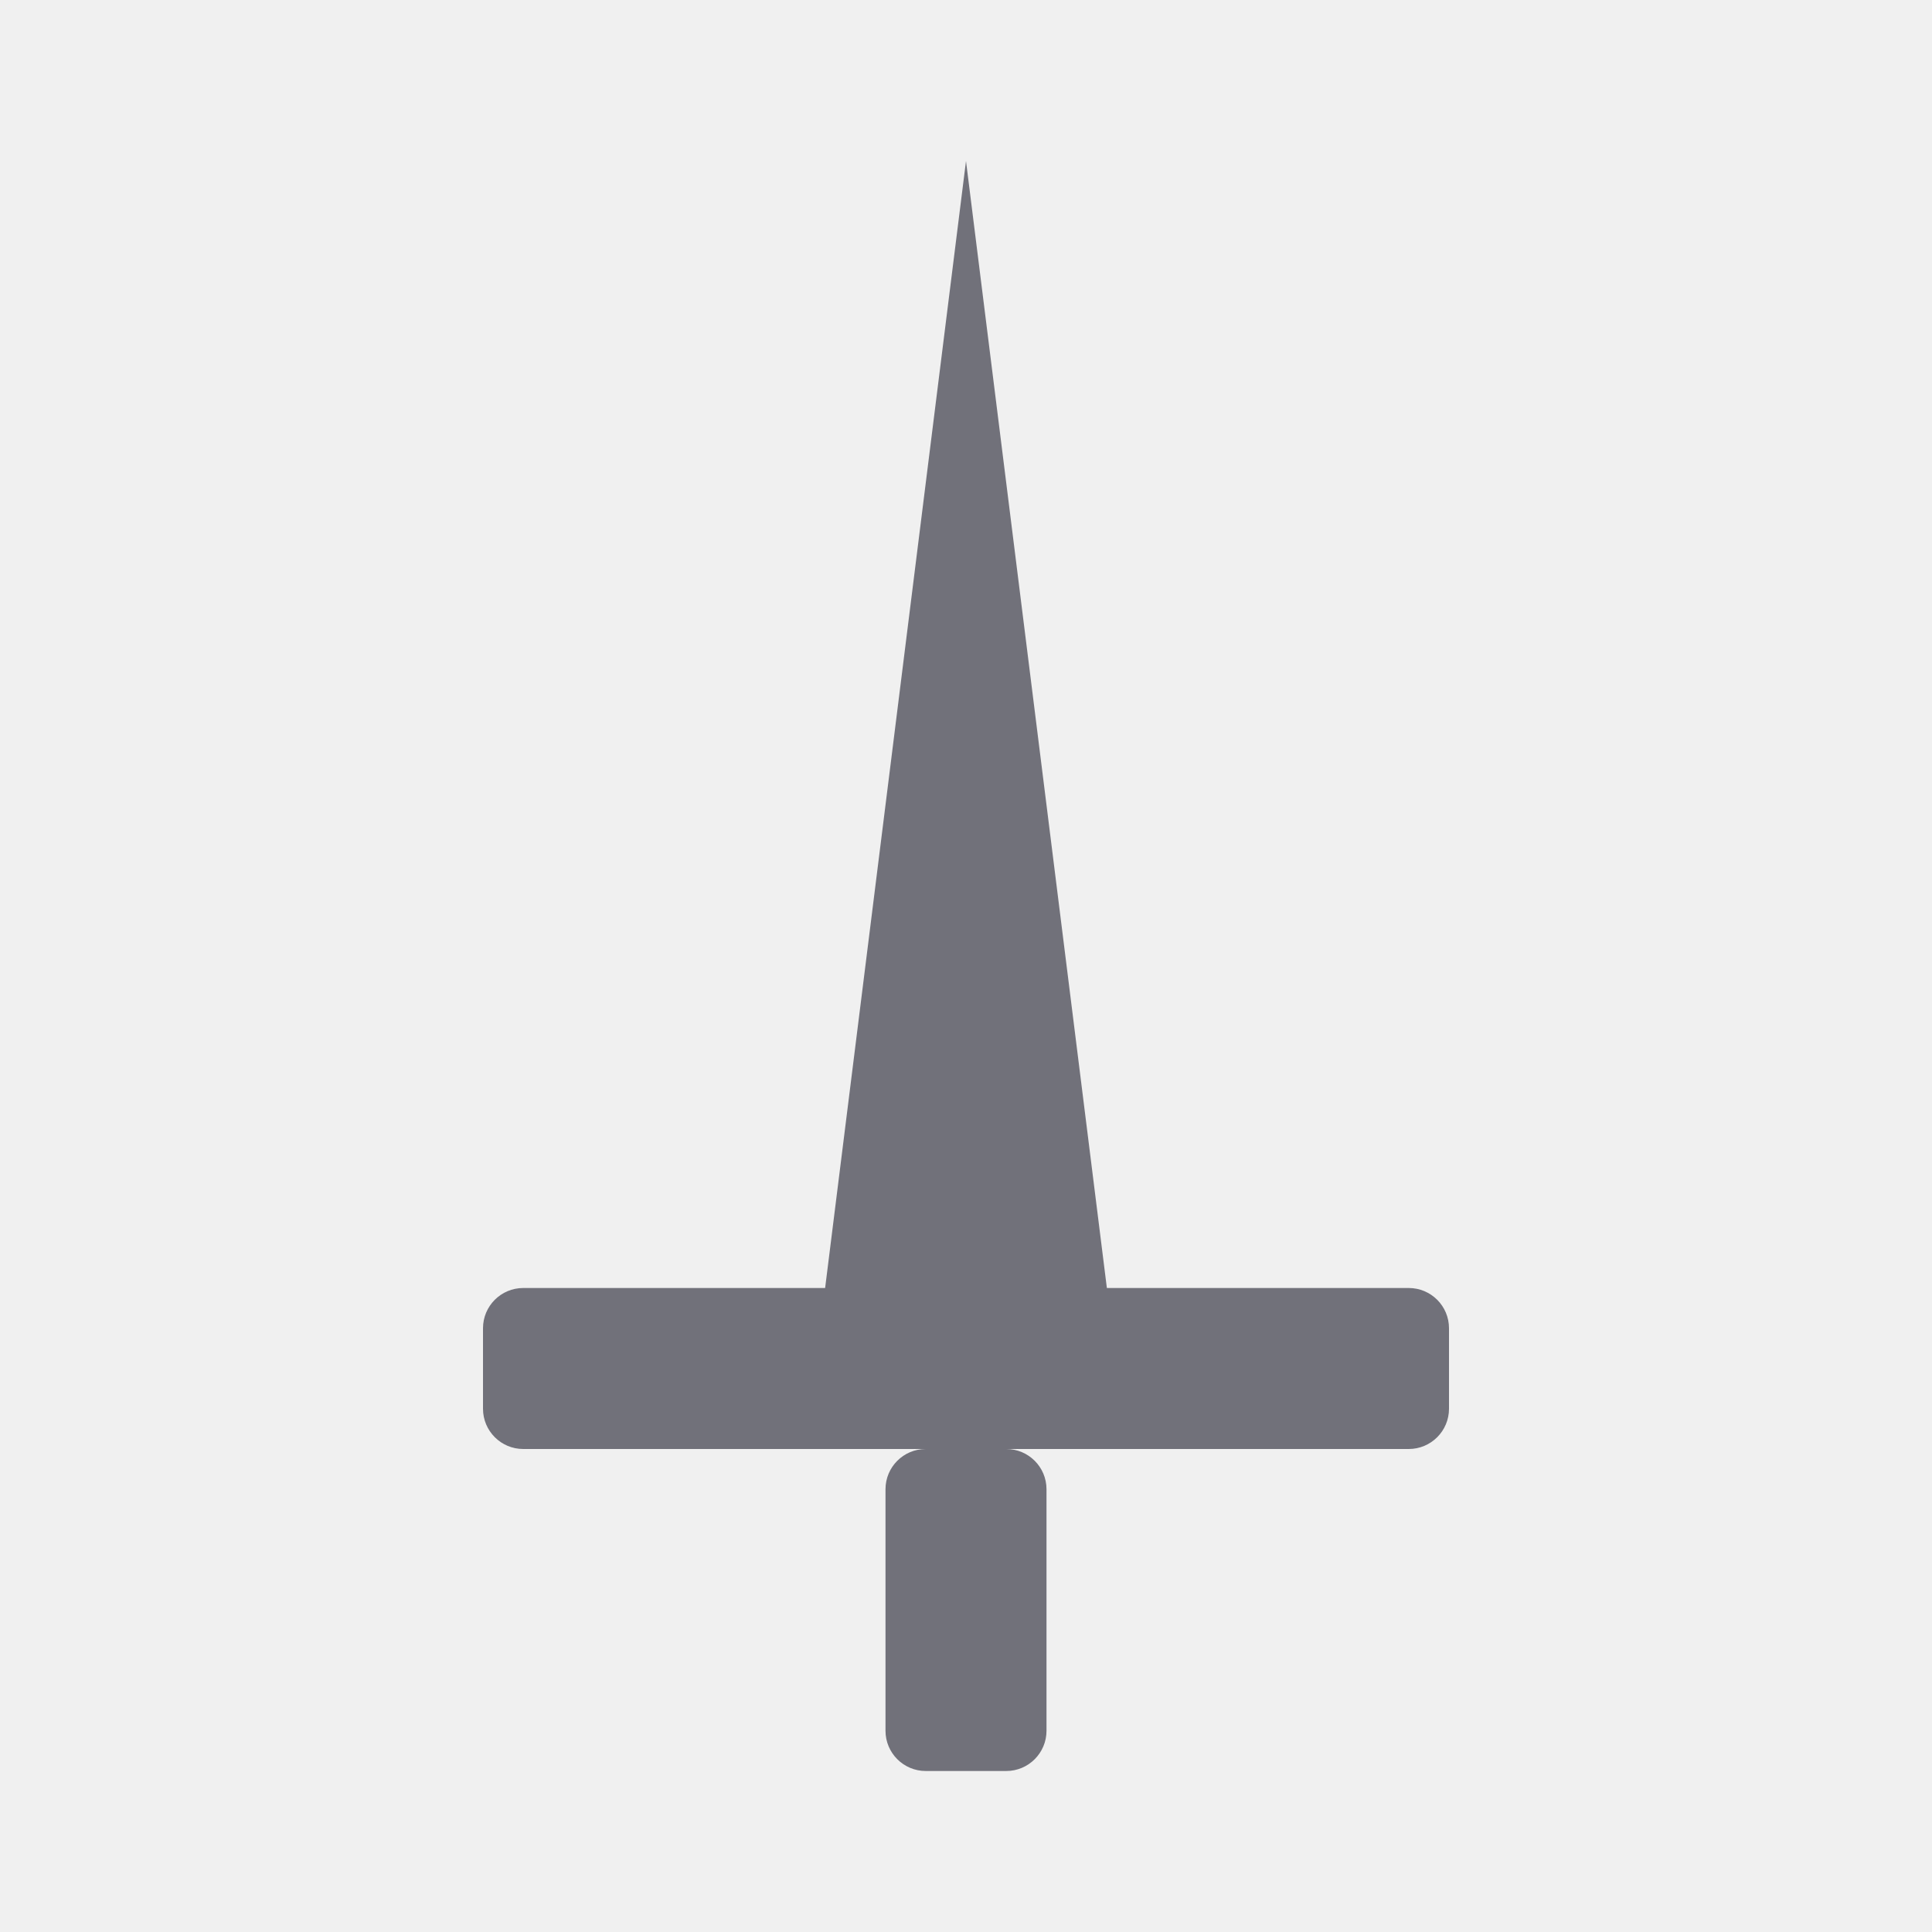
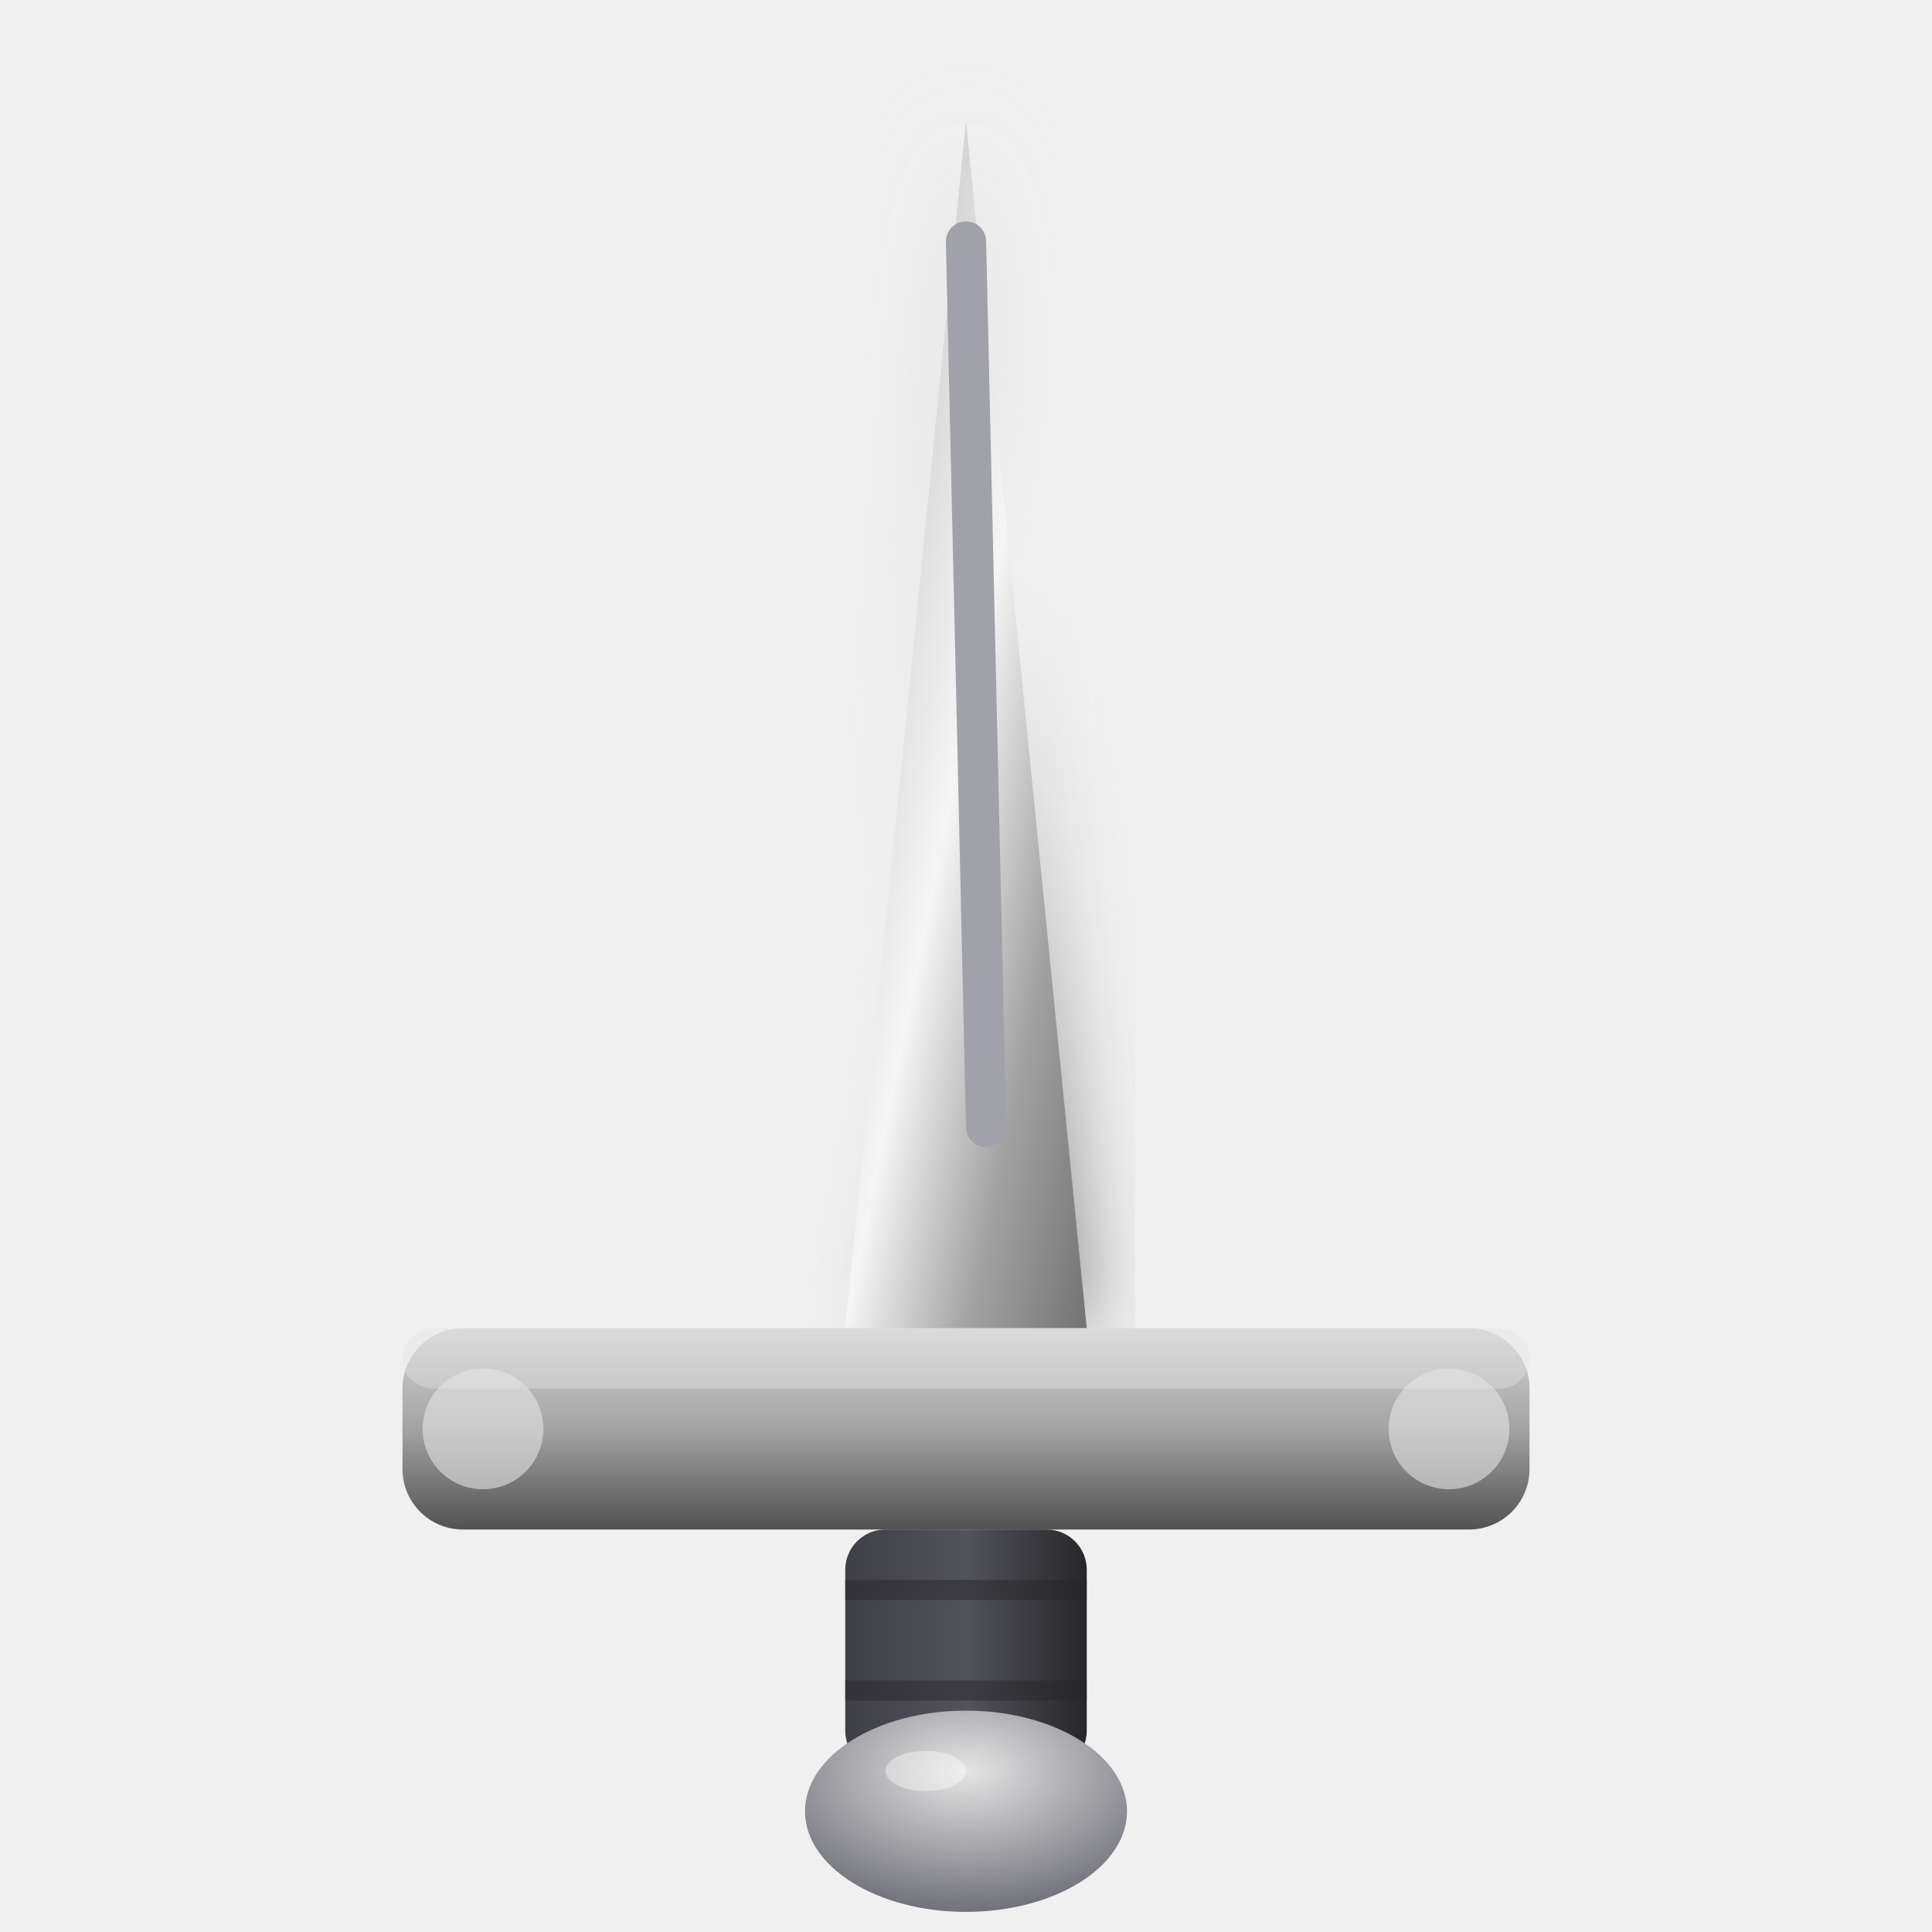
- <svg xmlns="http://www.w3.org/2000/svg" viewBox="0 0 48 48" fill="none">
-   <path d="M24 4L28 36H20L24 4Z" fill="#71717a" />
-   <rect x="12" y="32" width="24" height="4" rx="1" fill="#71717a" />
-   <rect x="22" y="36" width="4" height="8" rx="1" fill="#71717a" />
+ <svg xmlns="http://www.w3.org/2000/svg" viewBox="0 0 48 48">
+   <defs>
+     <linearGradient id="blade" x1="0%" y1="0%" x2="100%" y2="100%">
+       <stop offset="0%" stop-color="#e5e5e5" />
+       <stop offset="25%" stop-color="#d4d4d4" />
+       <stop offset="50%" stop-color="#f5f5f5" />
+       <stop offset="75%" stop-color="#a3a3a3" />
+       <stop offset="100%" stop-color="#737373" />
+     </linearGradient>
+     <linearGradient id="guard" x1="0%" y1="0%" x2="0%" y2="100%">
+       <stop offset="0%" stop-color="#d4d4d4" />
+       <stop offset="50%" stop-color="#a3a3a3" />
+       <stop offset="100%" stop-color="#525252" />
+     </linearGradient>
+     <linearGradient id="handle" x1="0%" y1="0%" x2="100%" y2="0%">
+       <stop offset="0%" stop-color="#3f3f46" />
+       <stop offset="50%" stop-color="#52525b" />
+       <stop offset="100%" stop-color="#27272a" />
+     </linearGradient>
+     <radialGradient id="pommel" cx="50%" cy="30%" r="70%">
+       <stop offset="0%" stop-color="#e5e5e5" />
+       <stop offset="100%" stop-color="#71717a" />
+     </radialGradient>
+     <filter id="glow" x="-20%" y="-20%" width="140%" height="140%">
+       <feGaussianBlur stdDeviation="1" result="blur" />
+       <feMerge>
+         <feMergeNode in="blur" />
+         <feMergeNode in="SourceGraphic" />
+       </feMerge>
+     </filter>
+   </defs>
+   <path d="M24 3L27 33H21L24 3Z" fill="url(#blade)" filter="url(#glow)" />
+   <path d="M24 6L24.5 28" stroke="#a1a1aa" stroke-width="1" stroke-linecap="round" />
+   <rect x="10" y="33" width="28" height="5" rx="1.5" fill="url(#guard)" />
+   <rect x="10" y="33" width="28" height="1.5" rx="0.75" fill="#e5e5e5" fill-opacity="0.4" />
+   <circle cx="12" cy="35.5" r="1.5" fill="#e5e5e5" fill-opacity="0.6" />
+   <circle cx="36" cy="35.5" r="1.5" fill="#e5e5e5" fill-opacity="0.6" />
+   <rect x="21" y="38" width="6" height="6" rx="1" fill="url(#handle)" />
+   <path d="M21 39.5H27M21 42H27M21 44.5H27" stroke="#27272a" stroke-width="0.5" stroke-opacity="0.5" />
+   <ellipse cx="24" cy="45" rx="4" ry="2.5" fill="url(#pommel)" />
+   <ellipse cx="23" cy="44" rx="1" ry="0.5" fill="#ffffff" fill-opacity="0.4" />
</svg>
